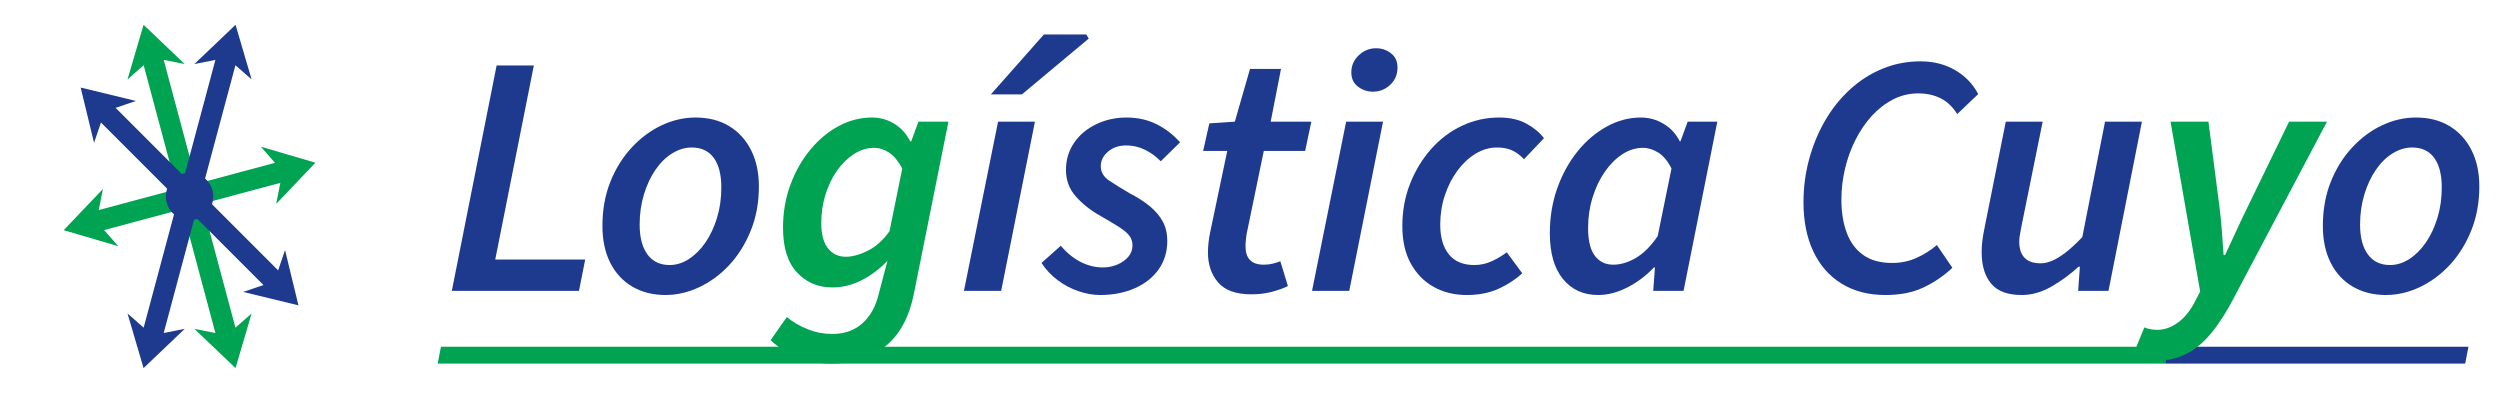
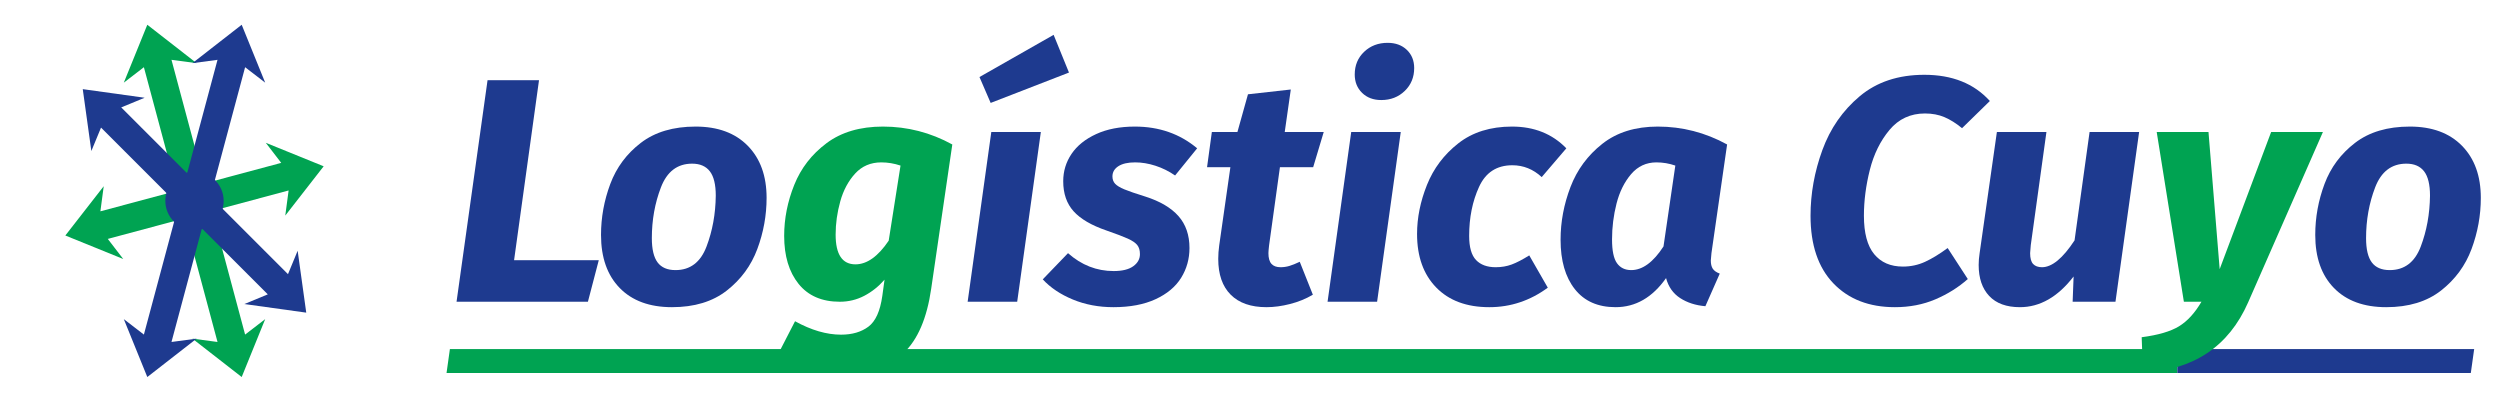
- <svg xmlns="http://www.w3.org/2000/svg" viewBox="0 -100 7254 1140" role="img" aria-label="Logística Cuyo">
-   <g transform="translate(0 -80) scale(17.1875)">
+ <svg xmlns="http://www.w3.org/2000/svg" viewBox="0 -109 7821.3 1257" role="img" aria-label="Logística Cuyo">
+   <g transform="translate(0 -89) scale(19.01562)">
    <g transform="translate(32 32)">
      <g fill="#00a352">
-         <path transform="rotate(-15)" d="M22 0L13.8 5L15.4 1.75L-15.4 1.75L-13.8 5L-22 0L-13.8 -5L-15.4 -1.75L15.4 -1.75L13.8 -5Z" />
-         <path transform="rotate(-105)" d="M30 0L21.8 5L23.4 1.75L-23.4 1.75L-21.8 5L-30 0L-21.8 -5L-23.4 -1.75L23.4 -1.75L21.8 -5Z" />
+         <path transform="rotate(-15)" d="M22 0L13.8 6.2L15.4 2.35L-15.4 2.35L-13.8 6.2L-22 0L-13.8 -6.2L-15.4 -2.35L15.4 -2.35L13.8 -6.2Z" />
+         <path transform="rotate(-105)" d="M30 0L21.8 6.2L23.4 2.35L-23.4 2.35L-21.8 6.2L-30 0L-21.8 -6.2L-23.4 -2.35L23.4 -2.35L21.8 -6.2Z" />
      </g>
      <g fill="#1e3a8f">
-         <path transform="rotate(-75)" d="M30 0L21.8 5L23.4 1.75L-23.4 1.75L-21.8 5L-30 0L-21.8 -5L-23.4 -1.75L23.4 -1.75L21.8 -5Z" />
-         <path transform="rotate(-135)" d="M26 0L17.8 5L19.4 1.75L-19.4 1.75L-17.8 5L-26 0L-17.8 -5L-19.4 -1.75L19.4 -1.75L17.8 -5Z" />
-         <circle r="4" />
+         <path transform="rotate(-75)" d="M30 0L21.8 6.2L23.4 2.35L-23.4 2.35L-21.8 6.2L-30 0L-21.8 -6.2L-23.4 -2.35L23.4 -2.35L21.8 -6.2Z" />
+         <path transform="rotate(-135)" d="M26 0L17.8 6.2L19.4 2.35L-19.4 2.35L-17.8 6.2L-26 0L-17.8 -6.2L-19.4 -2.35L19.4 -2.35L17.8 -6.2Z" />
+         <circle r="4.8" />
      </g>
    </g>
  </g>
-   <g transform="translate(1270 0)">
-     <path fill="#00a352" d="M9.5 906H5012.8L5012.8 955H0Z" />
-     <path fill="#1e3a8f" d="M5012.8 906H5892.5L5883 955H5012.8Z" />
+   <g transform="translate(1397 0)">
+     <path fill="#00a352" d="M10.5 983H5414.8L5414.8 1058H0Z" />
+     <path fill="#1e3a8f" d="M5414.8 983H6343.5L6333 1058H5414.8Z" />
    <g fill="#1e3a8f">
-       <path d="M41 744L171 90L279 90L167 653L428 653L410 744Z" />
-       <path d="M661 756Q606 756 564.5 731.5Q523 707 500.5 662Q478 617 478 556Q478 485 501 427.5Q524 370 563 328Q602 286 650 263.5Q698 241 748 241Q804 241 845 265.5Q886 290 909 335Q932 380 932 441Q932 511 908.5 569Q885 627 846.5 668.5Q808 710 759.5 733Q711 756 661 756ZM673 669Q702 669 729 651.5Q756 634 777 603.5Q798 573 810.5 532Q823 491 823 444Q823 388 801 358Q779 328 737 328Q708 328 680.5 345Q653 362 632 392.5Q611 423 598.5 464Q586 505 586 552Q586 607 608.5 638Q631 669 673 669Z" />
-       <path d="M1527 744L1626 253L1733 253L1635 744ZM1605 174L1759 0L1882 0L1889 12L1695 174Z" />
-       <path d="M1922 756Q1892 756 1859.5 745Q1827 734 1799 713Q1771 692 1752 663L1808 613Q1834 644 1865.5 660Q1897 676 1930 676Q1953 676 1972.5 667.5Q1992 659 2004 645Q2016 631 2016 612Q2016 596 2007 584Q1998 572 1977.5 559Q1957 546 1924 527Q1881 503 1852 470.5Q1823 438 1823 393Q1823 349 1846.5 314.5Q1870 280 1910.5 260.5Q1951 241 1999 241Q2047 241 2086 260.5Q2125 280 2154 313L2098 368Q2079 348 2053 335Q2027 322 1998 322Q1966 322 1945 340Q1924 358 1924 382Q1924 408 1949 424.5Q1974 441 2008 461Q2043 479 2067 499Q2091 519 2104 543Q2117 567 2117 599Q2117 646 2092 681.5Q2067 717 2022.5 736.5Q1978 756 1922 756Z" />
-       <path d="M2361 754Q2294 754 2264.5 719.5Q2235 685 2235 633Q2235 619 2236.5 605Q2238 591 2241 576L2291 338L2221 338L2239 258L2313 253L2357 100L2447 100L2417 253L2535 253L2517 338L2397 338L2347 580Q2346 589 2345 597Q2344 605 2344 615Q2344 641 2357 654.5Q2370 668 2397 668Q2411 668 2423 665Q2435 662 2445 658L2467 730Q2449 739 2421.5 746.5Q2394 754 2361 754Z" />
-       <path d="M2537 744L2636 253L2743 253L2645 744ZM2713 166Q2690 166 2670.5 151.5Q2651 137 2651 110Q2651 81 2672.5 60.5Q2694 40 2723 40Q2747 40 2766 54.5Q2785 69 2785 96Q2785 126 2764 146Q2743 166 2713 166Z" />
-       <path d="M2986 756Q2932 756 2890 732.5Q2848 709 2823.5 664.5Q2799 620 2799 556Q2799 490 2821.5 433Q2844 376 2882.5 332.5Q2921 289 2972 265Q3023 241 3080 241Q3127 241 3159.5 259Q3192 277 3210 301L3152 362Q3136 345 3118 336.5Q3100 328 3074 328Q3041 328 3011.5 346Q2982 364 2959 395Q2936 426 2922.5 466.5Q2909 507 2909 552Q2909 607 2934 638Q2959 669 3008 669Q3035 669 3059.5 657.5Q3084 646 3102 632L3147 693Q3119 719 3079 737.5Q3039 756 2986 756Z" />
-       <path d="M3367 756Q3303 756 3265 709.5Q3227 663 3227 577Q3227 506 3249 445Q3271 384 3308 338.5Q3345 293 3392.5 267Q3440 241 3491 241Q3527 241 3557.5 259.5Q3588 278 3604 310L3606 310L3627 253L3713 253L3615 744L3527 744L3532 676L3529 676Q3495 712 3452 734Q3409 756 3367 756ZM3411 668Q3443 668 3476.5 648.5Q3510 629 3540 585L3580 389Q3564 357 3542 343Q3520 329 3497 329Q3466 329 3437.5 347.5Q3409 366 3386.5 398.5Q3364 431 3351 473Q3338 515 3338 562Q3338 616 3357.5 642Q3377 668 3411 668Z" />
-       <path d="M4201 756Q4127 756 4073.5 723Q4020 690 3991.5 629.5Q3963 569 3963 487Q3963 422 3979.5 361.5Q3996 301 4026 249.5Q4056 198 4098 159.5Q4140 121 4192 99.5Q4244 78 4303 78Q4359 78 4403 103.5Q4447 129 4470 173L4409 231Q4390 200 4361.5 185.5Q4333 171 4296 171Q4257 171 4223 188.5Q4189 206 4161.5 236Q4134 266 4114 305.5Q4094 345 4083.5 389.5Q4073 434 4073 479Q4073 534 4088.5 575.5Q4104 617 4136.5 640Q4169 663 4220 663Q4258 663 4290.5 648.5Q4323 634 4350 611L4395 677Q4359 711 4312.5 733.5Q4266 756 4201 756Z" />
-       <path d="M4596 756Q4535 756 4507.5 723Q4480 690 4480 632Q4480 615 4482 598.5Q4484 582 4488 563L4550 253L4657 253L4597 549Q4594 566 4591.5 578Q4589 590 4589 601Q4589 632 4604.5 648Q4620 664 4651 664Q4676 664 4705.5 645.5Q4735 627 4772 588L4838 253L4945 253L4848 744L4760 744L4765 674L4761 674Q4725 707 4682.5 731.5Q4640 756 4596 756Z" />
-       <path d="M5653 756Q5598 756 5556.5 731.5Q5515 707 5492.5 662Q5470 617 5470 556Q5470 485 5493 427.5Q5516 370 5555 328Q5594 286 5642 263.5Q5690 241 5740 241Q5796 241 5837 265.5Q5878 290 5901 335Q5924 380 5924 441Q5924 511 5900.5 569Q5877 627 5838.5 668.5Q5800 710 5751.5 733Q5703 756 5653 756ZM5665 669Q5694 669 5721 651.5Q5748 634 5769 603.5Q5790 573 5802.5 532Q5815 491 5815 444Q5815 388 5793 358Q5771 328 5729 328Q5700 328 5672.5 345Q5645 362 5624 392.5Q5603 423 5590.5 464Q5578 505 5578 552Q5578 607 5600.5 638Q5623 669 5665 669Z" />
+       <path d="M289.3 142L211.3 705L476.3 705L442.3 835L31.3 835L128.3 142Z" />
+       <path d="M705.3 852Q600.3 852 541.8 792Q483.3 732 483.3 626Q483.3 544 512.3 466.5Q541.3 389 607.8 338Q674.3 287 779.3 287Q883.3 287 942.3 347Q1001.3 407 1001.3 510Q1001.3 592 972.3 670Q943.3 748 876.8 800Q810.3 852 705.3 852ZM716.3 736Q785.3 736 813.3 662.5Q841.3 589 842.3 503Q842.3 451 823.8 427Q805.3 403 768.3 403Q699.3 403 670.8 477Q642.3 551 642.3 636Q642.3 688 660.3 712Q678.3 736 716.3 736Z" />
+       <path d="M1859.3 304L1785.3 835L1630.3 835L1704.3 304ZM1899.3 0L1947.3 118L1702.3 213L1667.3 132Z" />
+       <path d="M2153.3 287Q2267.3 287 2348.3 355L2279.3 440Q2250.3 420 2217.8 409.5Q2185.3 399 2154.3 399Q2120.3 399 2101.8 411Q2083.3 423 2083.3 443Q2083.3 457 2091.8 466Q2100.3 475 2120.8 483.5Q2141.3 492 2186.3 506Q2255.3 528 2289.8 567Q2324.3 606 2324.3 667Q2324.3 718 2298.3 760Q2272.3 802 2218.3 827Q2164.3 852 2086.3 852Q2017.3 852 1959.3 828Q1901.3 804 1865.3 765L1944.3 683Q2007.3 739 2087.3 739Q2127.3 739 2148.3 724Q2169.3 709 2169.3 686Q2169.3 668 2160.8 657.5Q2152.3 647 2131.3 637.5Q2110.3 628 2064.3 612Q1994.3 588 1961.8 552Q1929.3 516 1929.3 458Q1929.3 411 1955.3 372.5Q1981.3 334 2032.3 310.5Q2083.3 287 2153.3 287Z" />
+       <path d="M2573.3 659Q2571.3 677 2571.3 683Q2571.3 706 2580.8 716.5Q2590.3 727 2609.3 727Q2623.3 727 2636.8 723Q2650.3 719 2669.3 710L2710.3 813Q2678.3 832 2639.3 842Q2600.3 852 2565.3 852Q2492.3 852 2453.3 813Q2414.3 774 2414.3 701Q2414.3 681 2417.3 659L2452.3 414L2379.3 414L2394.3 304L2474.3 304L2507.3 186L2641.3 171L2622.3 304L2744.3 304L2711.3 414L2607.3 414Z" />
+       <path d="M2985.3 304L2911.3 835L2756.3 835L2830.3 304ZM2924.3 204Q2887.3 204 2864.3 181.5Q2841.3 159 2841.3 124Q2841.3 81 2870.8 53Q2900.3 25 2944.3 25Q2981.3 25 3004.3 47Q3027.3 69 3027.3 104Q3027.3 147 2997.8 175.5Q2968.3 204 2924.3 204Z" />
+       <path d="M3333.3 287Q3437.3 287 3503.3 355L3426.3 445Q3386.3 408 3334.3 408Q3261.3 408 3230.3 475.5Q3199.3 543 3199.3 629Q3199.3 682 3220.8 704.5Q3242.3 727 3282.3 727Q3309.3 727 3332.3 718.5Q3355.3 710 3387.3 690L3445.3 791Q3362.3 852 3262.3 852Q3156.3 852 3096.3 790.5Q3036.3 729 3036.3 623Q3036.3 547 3067.3 469.5Q3098.3 392 3165.3 339.5Q3232.3 287 3333.3 287Z" />
+       <path d="M3789.3 287Q3904.3 287 4006.3 343L3957.3 683Q3955.3 701 3955.3 706Q3955.3 722 3961.3 731.5Q3967.3 741 3983.3 747L3938.3 849Q3892.3 845 3859.3 823.5Q3826.3 802 3815.3 761Q3751.3 852 3657.3 852Q3574.3 852 3529.8 795.5Q3485.3 739 3485.3 641Q3485.3 557 3516.3 476Q3547.3 395 3615.8 341Q3684.3 287 3789.3 287ZM3785.3 399Q3737.3 399 3705.8 436Q3674.3 473 3660.3 528Q3646.3 583 3646.3 640Q3646.3 693 3661.8 714.5Q3677.3 736 3706.3 736Q3759.3 736 3807.3 662L3844.3 409Q3815.3 399 3785.3 399Z" />
+       <path d="M4623.3 125Q4754.3 125 4828.3 207L4741.3 292Q4713.3 269 4686.3 257.5Q4659.3 246 4625.3 246Q4557.3 246 4514.3 297.5Q4471.3 349 4452.8 422.5Q4434.3 496 4434.3 566Q4434.3 647 4466.3 686Q4498.3 725 4556.3 725Q4593.3 725 4625.8 710Q4658.3 695 4696.3 667L4759.3 764Q4715.3 803 4657.8 827.5Q4600.3 852 4531.3 852Q4410.3 852 4338.8 777.5Q4267.3 703 4267.3 566Q4267.3 462 4304.3 360.5Q4341.3 259 4421.3 192Q4501.3 125 4623.3 125Z" />
+       <path d="M4922.3 852Q4859.3 852 4826.3 817Q4793.3 782 4793.3 720Q4793.3 702 4796.3 683L4850.3 304L5005.3 304L4956.3 658Q4954.3 678 4954.3 683Q4954.3 707 4963.8 717Q4973.3 727 4991.3 727Q5038.3 727 5093.3 643L5140.3 304L5295.3 304L5221.3 835L5087.3 835L5090.3 756Q5016.3 852 4922.3 852Z" />
+       <path d="M6068.3 852Q5963.3 852 5904.8 792Q5846.3 732 5846.3 626Q5846.3 544 5875.3 466.5Q5904.3 389 5970.8 338Q6037.3 287 6142.3 287Q6246.3 287 6305.3 347Q6364.3 407 6364.3 510Q6364.3 592 6335.3 670Q6306.3 748 6239.8 800Q6173.3 852 6068.3 852ZM6079.3 736Q6148.3 736 6176.3 662.5Q6204.3 589 6205.3 503Q6205.3 451 6186.8 427Q6168.3 403 6131.3 403Q6062.3 403 6033.8 477Q6005.3 551 6005.3 636Q6005.3 688 6023.3 712Q6041.3 736 6079.3 736Z" />
    </g>
    <g fill="#00a352">
-       <path d="M1141 955Q1096 955 1050 939Q1004 923 966 887L1013 820Q1040 842 1074 855.5Q1108 869 1145 869Q1198 869 1232.5 838Q1267 807 1280 752L1305 657Q1270 693 1229.5 713.5Q1189 734 1145 734Q1083 734 1042.5 690.5Q1002 647 1002 561Q1002 494 1023.5 436Q1045 378 1081.5 334Q1118 290 1164 265.5Q1210 241 1260 241Q1296 241 1325.5 259.5Q1355 278 1371 310L1374 310L1395 253L1482 253L1382 751Q1362 853 1300 904Q1238 955 1141 955ZM1184 645Q1213 645 1248 627.5Q1283 610 1311 571L1348 389Q1331 357 1310 343Q1289 329 1266 329Q1236 329 1208.5 346.5Q1181 364 1159.5 394Q1138 424 1125.5 463.5Q1113 503 1113 547Q1113 596 1132.5 620.5Q1152 645 1184 645Z" />
-       <path d="M4990 946Q4970 946 4951.5 941.5Q4933 937 4920 928L4952 850Q4968 857 4990 857Q5022 857 5051.5 834.5Q5081 812 5101 771L5114 746L5028 253L5138 253L5170 500Q5174 532 5177 570Q5180 608 5182 640L5186 640Q5202 607 5219 569.5Q5236 532 5252 500L5372 253L5482 253L5214 760Q5181 824 5147.5 865Q5114 906 5075.5 926Q5037 946 4990 946Z" />
+       <path d="M1365.3 287Q1480.3 287 1582.3 343L1516.3 794Q1496.3 933 1429.8 995.5Q1363.3 1058 1237.3 1058Q1188.3 1058 1134.8 1042Q1081.3 1026 1037.3 999L1090.3 896Q1166.3 938 1234.3 938Q1286.3 938 1319.8 913Q1353.3 888 1363.3 817L1370.3 766Q1342.3 798 1306.8 816.5Q1271.3 835 1230.3 835Q1146.3 835 1101.3 779Q1056.3 723 1056.3 629Q1056.3 548 1087.8 469.5Q1119.3 391 1188.8 339Q1258.3 287 1365.3 287ZM1360.3 399Q1310.3 399 1278.3 434Q1246.3 469 1231.8 521Q1217.3 573 1217.3 625Q1217.3 718 1279.3 718Q1333.3 718 1383.3 644L1420.3 409Q1390.3 399 1360.3 399Z" />
+       <path d="M5636.3 837Q5545.3 1044 5307.3 1057L5303.3 946Q5380.3 936 5419.8 912Q5459.3 888 5490.3 835L5435.3 835L5350.3 304L5512.3 304L5547.3 733L5708.3 304L5870.3 304Z" />
    </g>
  </g>
</svg>
